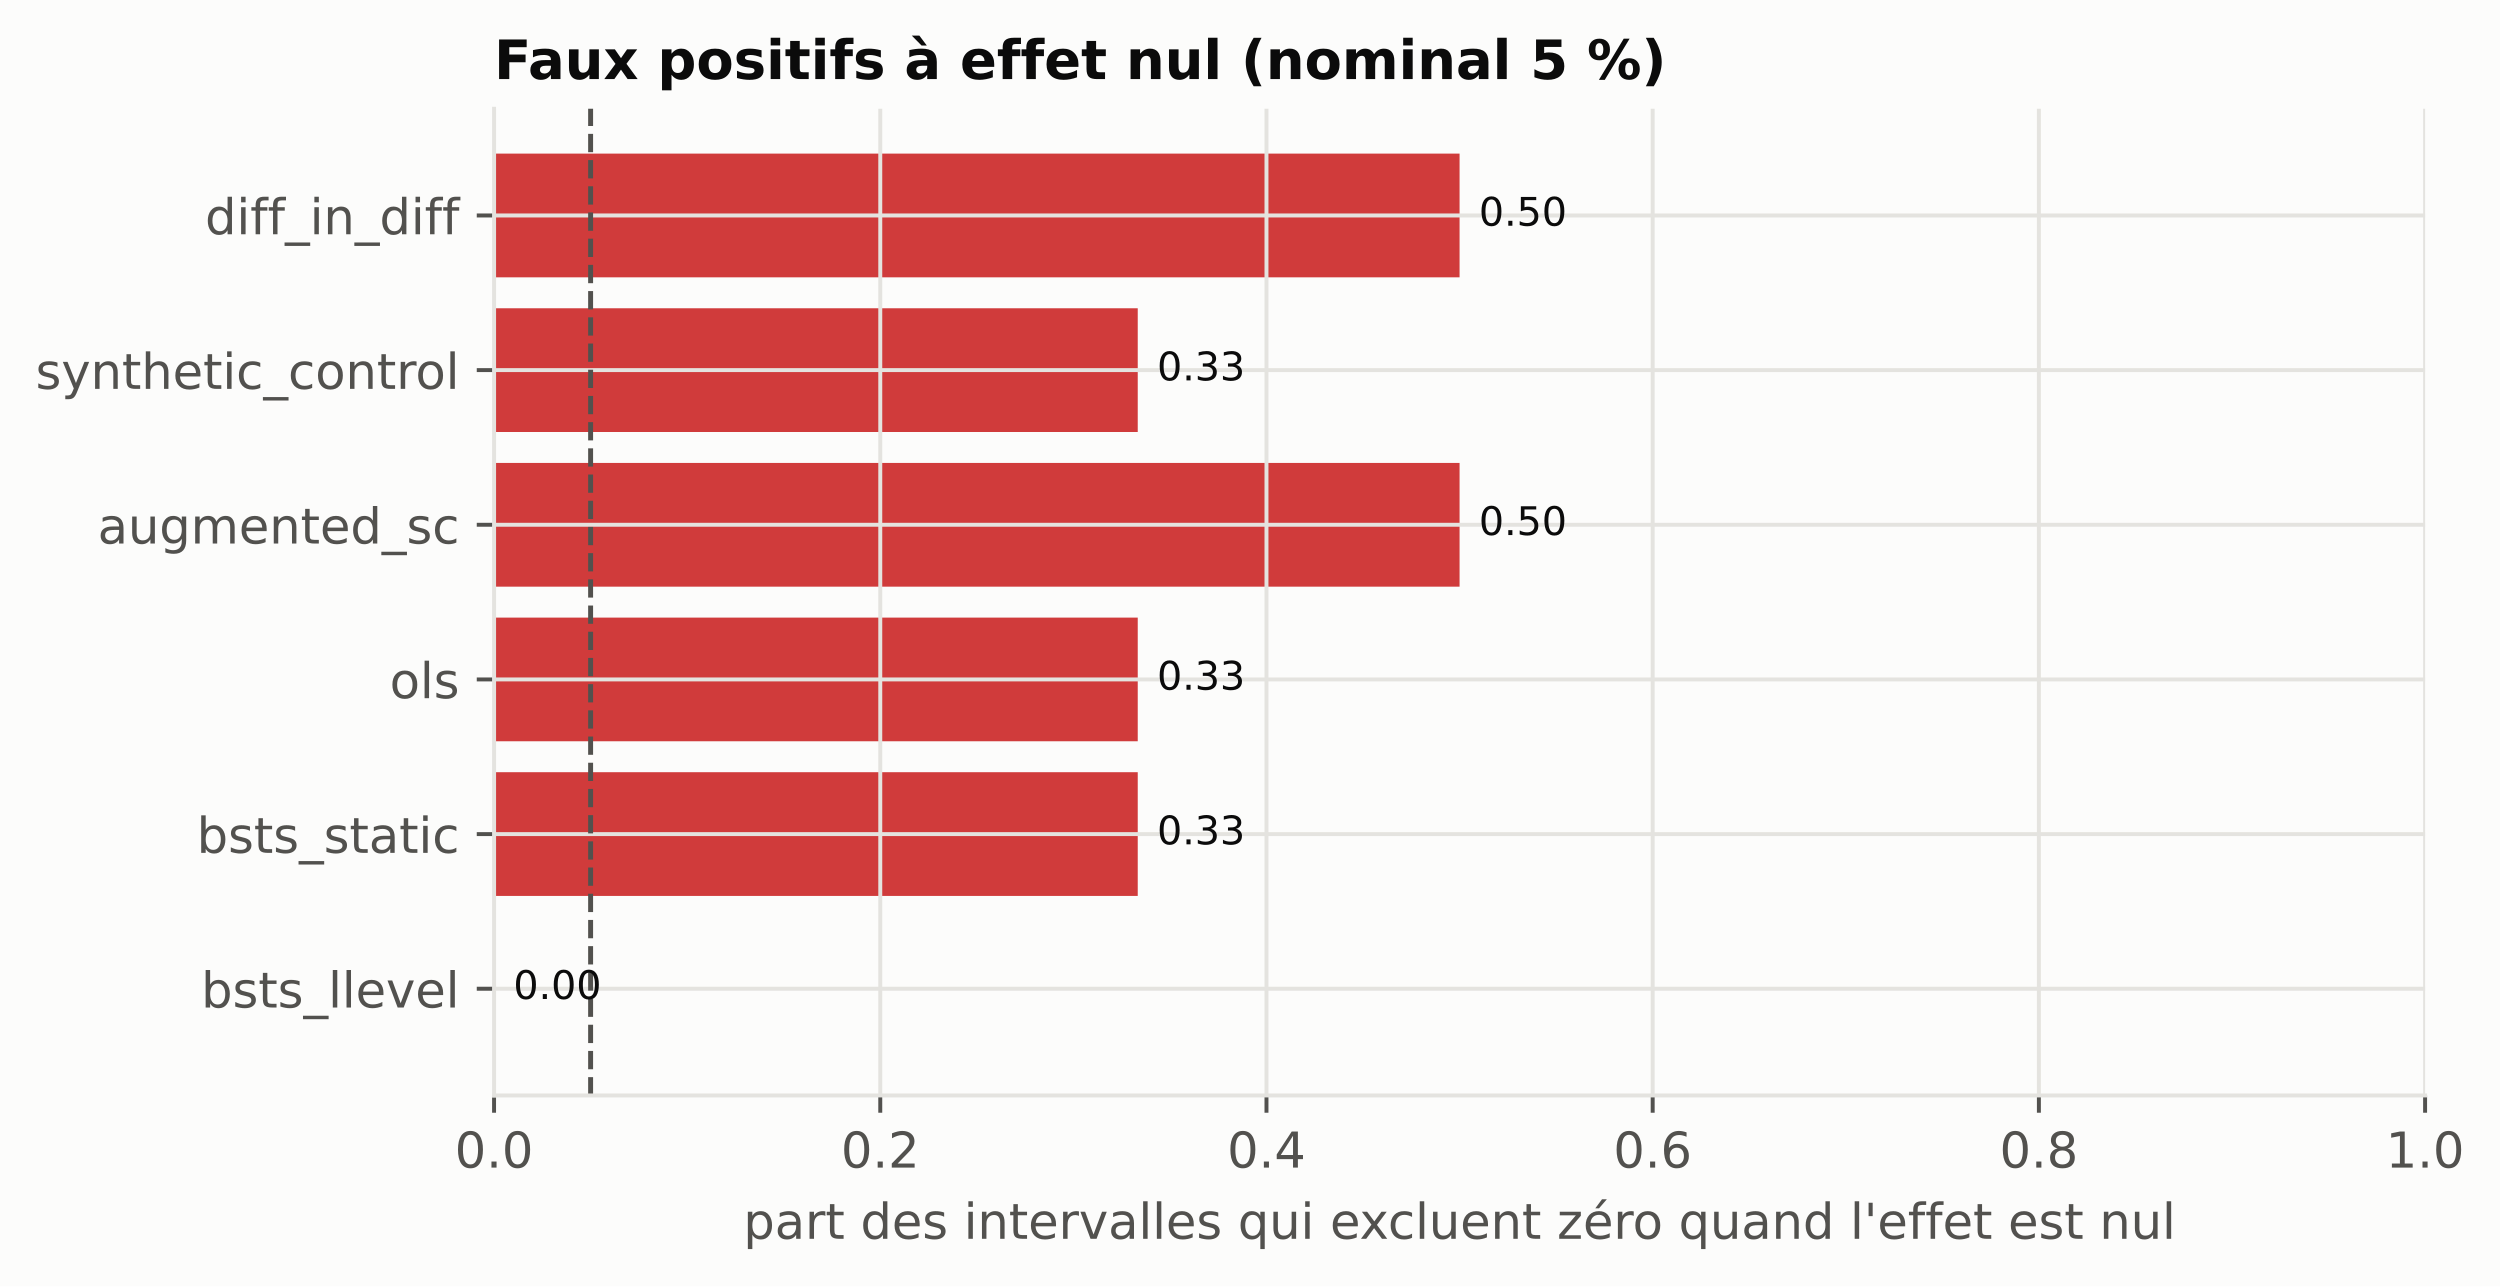
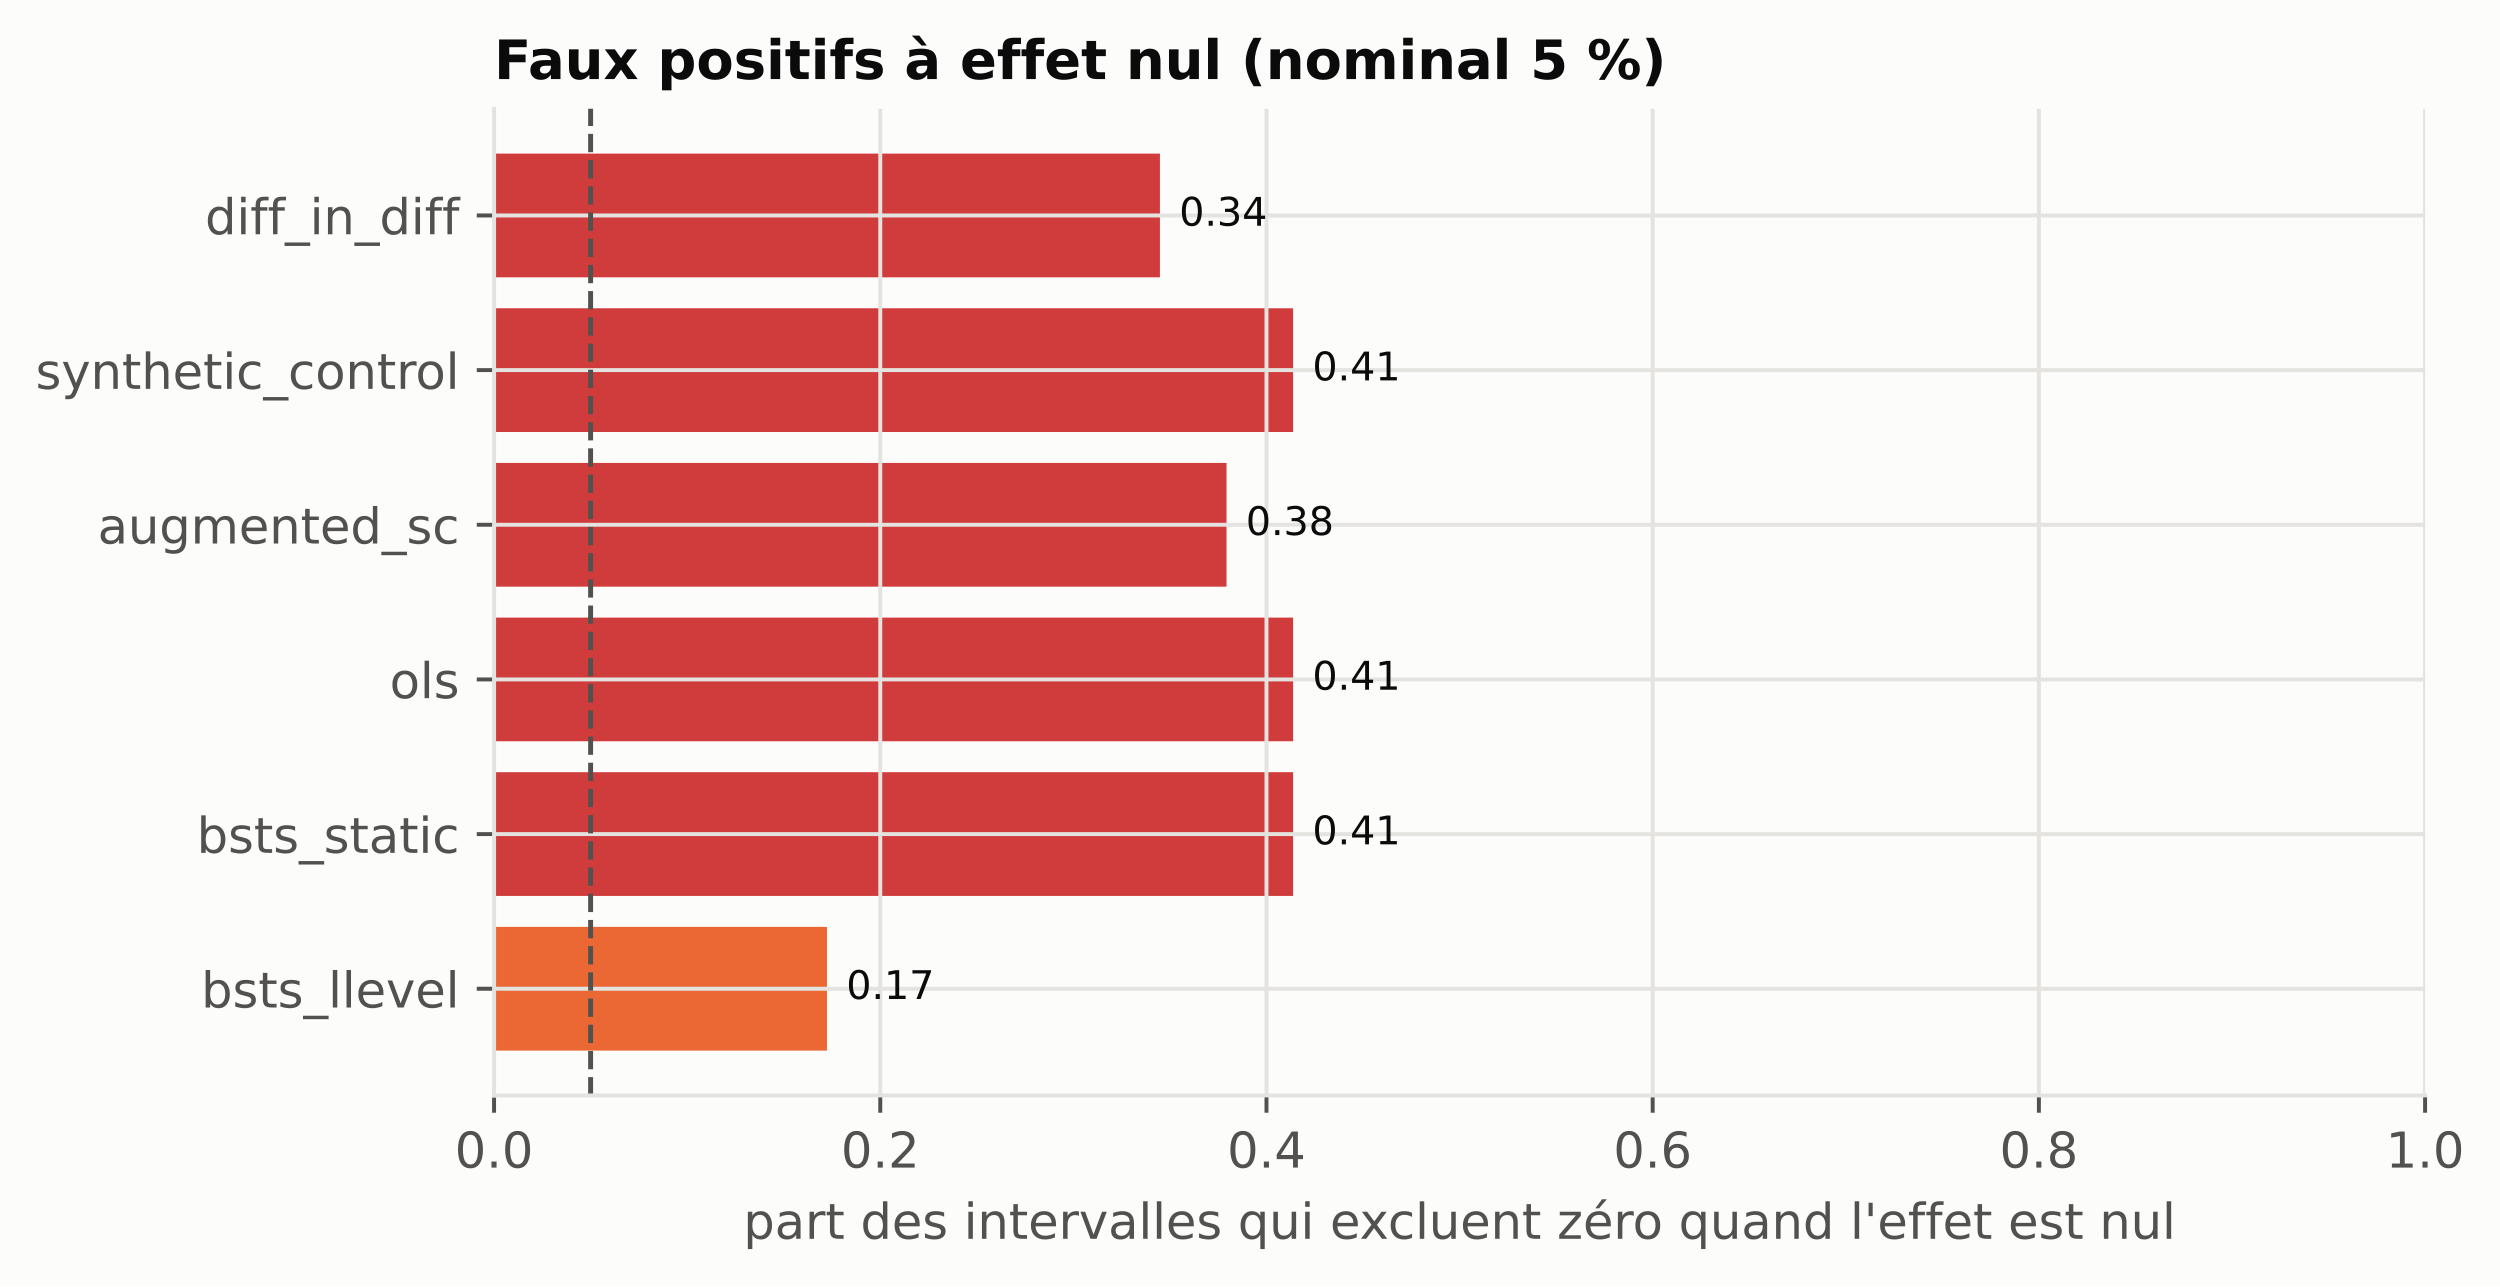
<svg xmlns="http://www.w3.org/2000/svg" xmlns:xlink="http://www.w3.org/1999/xlink" width="505.688pt" height="260.183pt" viewBox="0 0 505.688 260.183" version="1.1">
  <defs>
    <style type="text/css">*{stroke-linejoin: round; stroke-linecap: butt}</style>
  </defs>
  <g id="figure_1">
    <g id="patch_1">
      <path d="M 0 260.183  L 505.688 260.183  L 505.688 0  L 0 0  z " style="fill: #fcfcfb" />
    </g>
    <g id="axes_1">
      <g id="patch_2">
        <path d="M 99.936 221.582  L 490.536 221.582  L 490.536 21.998  L 99.936 21.998  z " style="fill: #fcfcfb" />
      </g>
      <g id="patch_3">
-         <path d="M 99.936 212.51  L 99.936 212.51  L 99.936 187.484  L 99.936 187.484  z " clip-path="url(#p81084ab285)" style="fill: #0ca30c" />
+         <path d="M 99.936 212.51  L 167.281 212.51  L 167.281 187.484  L 99.936 187.484  z " clip-path="url(#p0fed44ba51)" style="fill: #eb6834" />
      </g>
      <g id="patch_4">
-         <path d="M 99.936 181.228  L 230.136 181.228  L 230.136 156.201  L 99.936 156.201  z " clip-path="url(#p81084ab285)" style="fill: #d03b3b" />
+         <path d="M 99.936 181.228  L 261.564 181.228  L 261.564 156.201  L 99.936 156.201  z " clip-path="url(#p0fed44ba51)" style="fill: #d03b3b" />
      </g>
      <g id="patch_5">
-         <path d="M 99.936 149.945  L 230.136 149.945  L 230.136 124.919  L 99.936 124.919  z " clip-path="url(#p81084ab285)" style="fill: #d03b3b" />
+         <path d="M 99.936 149.945  L 261.564 149.945  L 261.564 124.919  L 99.936 124.919  z " clip-path="url(#p0fed44ba51)" style="fill: #d03b3b" />
      </g>
      <g id="patch_6">
-         <path d="M 99.936 118.662  L 295.236 118.662  L 295.236 93.636  L 99.936 93.636  z " clip-path="url(#p81084ab285)" style="fill: #d03b3b" />
+         <path d="M 99.936 118.662  L 248.095 118.662  L 248.095 93.636  L 99.936 93.636  z " clip-path="url(#p0fed44ba51)" style="fill: #d03b3b" />
      </g>
      <g id="patch_7">
-         <path d="M 99.936 87.379  L 230.136 87.379  L 230.136 62.353  L 99.936 62.353  z " clip-path="url(#p81084ab285)" style="fill: #d03b3b" />
+         <path d="M 99.936 87.379  L 261.564 87.379  L 261.564 62.353  L 99.936 62.353  z " clip-path="url(#p0fed44ba51)" style="fill: #d03b3b" />
      </g>
      <g id="patch_8">
-         <path d="M 99.936 56.096  L 295.236 56.096  L 295.236 31.07  L 99.936 31.07  z " clip-path="url(#p81084ab285)" style="fill: #d03b3b" />
+         <path d="M 99.936 56.096  L 234.626 56.096  L 234.626 31.07  L 99.936 31.07  z " clip-path="url(#p0fed44ba51)" style="fill: #d03b3b" />
      </g>
      <g id="matplotlib.axis_1">
        <g id="xtick_1">
          <g id="line2d_1">
-             <path d="M 99.936 221.582  L 99.936 21.998  " clip-path="url(#p81084ab285)" style="fill: none; stroke: #e4e3df; stroke-width: 0.8; stroke-linecap: square" />
+             <path d="M 99.936 221.582  L 99.936 21.998  " clip-path="url(#p0fed44ba51)" style="fill: none; stroke: #e4e3df; stroke-width: 0.8; stroke-linecap: square" />
          </g>
          <g id="line2d_2">
            <defs>
-               <path id="mc73cf4d19a" d="M 0 0  L 0 3.5  " style="stroke: #52514e; stroke-width: 0.8" />
+               <path id="m3e42d9c66d" d="M 0 0  L 0 3.5  " style="stroke: #52514e; stroke-width: 0.8" />
            </defs>
            <g>
-               <use xlink:href="#mc73cf4d19a" x="99.936" y="221.582" style="fill: #52514e; stroke: #52514e; stroke-width: 0.8" />
+               <use xlink:href="#m3e42d9c66d" x="99.936" y="221.582" style="fill: #52514e; stroke: #52514e; stroke-width: 0.8" />
            </g>
          </g>
          <g id="text_1">
            <text style="font-size: 10px; font-family: 'DejaVu Sans', 'Bitstream Vera Sans', 'Computer Modern Sans Serif', 'Lucida Grande', 'Verdana', 'Geneva', 'Lucid', 'Arial', 'Helvetica', 'Avant Garde', sans-serif; text-anchor: middle; fill: #52514e" x="99.936" y="236.18" transform="rotate(-0 99.93594 236.1799)">0.0</text>
          </g>
        </g>
        <g id="xtick_2">
          <g id="line2d_3">
-             <path d="M 178.056 221.582  L 178.056 21.998  " clip-path="url(#p81084ab285)" style="fill: none; stroke: #e4e3df; stroke-width: 0.8; stroke-linecap: square" />
+             <path d="M 178.056 221.582  L 178.056 21.998  " clip-path="url(#p0fed44ba51)" style="fill: none; stroke: #e4e3df; stroke-width: 0.8; stroke-linecap: square" />
          </g>
          <g id="line2d_4">
            <g>
-               <use xlink:href="#mc73cf4d19a" x="178.056" y="221.582" style="fill: #52514e; stroke: #52514e; stroke-width: 0.8" />
+               <use xlink:href="#m3e42d9c66d" x="178.056" y="221.582" style="fill: #52514e; stroke: #52514e; stroke-width: 0.8" />
            </g>
          </g>
          <g id="text_2">
            <text style="font-size: 10px; font-family: 'DejaVu Sans', 'Bitstream Vera Sans', 'Computer Modern Sans Serif', 'Lucida Grande', 'Verdana', 'Geneva', 'Lucid', 'Arial', 'Helvetica', 'Avant Garde', sans-serif; text-anchor: middle; fill: #52514e" x="178.056" y="236.18" transform="rotate(-0 178.0559 236.1799)">0.2</text>
          </g>
        </g>
        <g id="xtick_3">
          <g id="line2d_5">
-             <path d="M 256.176 221.582  L 256.176 21.998  " clip-path="url(#p81084ab285)" style="fill: none; stroke: #e4e3df; stroke-width: 0.8; stroke-linecap: square" />
+             <path d="M 256.176 221.582  L 256.176 21.998  " clip-path="url(#p0fed44ba51)" style="fill: none; stroke: #e4e3df; stroke-width: 0.8; stroke-linecap: square" />
          </g>
          <g id="line2d_6">
            <g>
-               <use xlink:href="#mc73cf4d19a" x="256.176" y="221.582" style="fill: #52514e; stroke: #52514e; stroke-width: 0.8" />
+               <use xlink:href="#m3e42d9c66d" x="256.176" y="221.582" style="fill: #52514e; stroke: #52514e; stroke-width: 0.8" />
            </g>
          </g>
          <g id="text_3">
            <text style="font-size: 10px; font-family: 'DejaVu Sans', 'Bitstream Vera Sans', 'Computer Modern Sans Serif', 'Lucida Grande', 'Verdana', 'Geneva', 'Lucid', 'Arial', 'Helvetica', 'Avant Garde', sans-serif; text-anchor: middle; fill: #52514e" x="256.176" y="236.18" transform="rotate(-0 256.1759 236.1799)">0.4</text>
          </g>
        </g>
        <g id="xtick_4">
          <g id="line2d_7">
-             <path d="M 334.296 221.582  L 334.296 21.998  " clip-path="url(#p81084ab285)" style="fill: none; stroke: #e4e3df; stroke-width: 0.8; stroke-linecap: square" />
+             <path d="M 334.296 221.582  L 334.296 21.998  " clip-path="url(#p0fed44ba51)" style="fill: none; stroke: #e4e3df; stroke-width: 0.8; stroke-linecap: square" />
          </g>
          <g id="line2d_8">
            <g>
-               <use xlink:href="#mc73cf4d19a" x="334.296" y="221.582" style="fill: #52514e; stroke: #52514e; stroke-width: 0.8" />
+               <use xlink:href="#m3e42d9c66d" x="334.296" y="221.582" style="fill: #52514e; stroke: #52514e; stroke-width: 0.8" />
            </g>
          </g>
          <g id="text_4">
            <text style="font-size: 10px; font-family: 'DejaVu Sans', 'Bitstream Vera Sans', 'Computer Modern Sans Serif', 'Lucida Grande', 'Verdana', 'Geneva', 'Lucid', 'Arial', 'Helvetica', 'Avant Garde', sans-serif; text-anchor: middle; fill: #52514e" x="334.296" y="236.18" transform="rotate(-0 334.2959 236.1799)">0.6</text>
          </g>
        </g>
        <g id="xtick_5">
          <g id="line2d_9">
-             <path d="M 412.416 221.582  L 412.416 21.998  " clip-path="url(#p81084ab285)" style="fill: none; stroke: #e4e3df; stroke-width: 0.8; stroke-linecap: square" />
+             <path d="M 412.416 221.582  L 412.416 21.998  " clip-path="url(#p0fed44ba51)" style="fill: none; stroke: #e4e3df; stroke-width: 0.8; stroke-linecap: square" />
          </g>
          <g id="line2d_10">
            <g>
-               <use xlink:href="#mc73cf4d19a" x="412.416" y="221.582" style="fill: #52514e; stroke: #52514e; stroke-width: 0.8" />
+               <use xlink:href="#m3e42d9c66d" x="412.416" y="221.582" style="fill: #52514e; stroke: #52514e; stroke-width: 0.8" />
            </g>
          </g>
          <g id="text_5">
            <text style="font-size: 10px; font-family: 'DejaVu Sans', 'Bitstream Vera Sans', 'Computer Modern Sans Serif', 'Lucida Grande', 'Verdana', 'Geneva', 'Lucid', 'Arial', 'Helvetica', 'Avant Garde', sans-serif; text-anchor: middle; fill: #52514e" x="412.416" y="236.18" transform="rotate(-0 412.4159 236.1799)">0.8</text>
          </g>
        </g>
        <g id="xtick_6">
          <g id="line2d_11">
-             <path d="M 490.536 221.582  L 490.536 21.998  " clip-path="url(#p81084ab285)" style="fill: none; stroke: #e4e3df; stroke-width: 0.8; stroke-linecap: square" />
+             <path d="M 490.536 221.582  L 490.536 21.998  " clip-path="url(#p0fed44ba51)" style="fill: none; stroke: #e4e3df; stroke-width: 0.8; stroke-linecap: square" />
          </g>
          <g id="line2d_12">
            <g>
-               <use xlink:href="#mc73cf4d19a" x="490.536" y="221.582" style="fill: #52514e; stroke: #52514e; stroke-width: 0.8" />
+               <use xlink:href="#m3e42d9c66d" x="490.536" y="221.582" style="fill: #52514e; stroke: #52514e; stroke-width: 0.8" />
            </g>
          </g>
          <g id="text_6">
            <text style="font-size: 10px; font-family: 'DejaVu Sans', 'Bitstream Vera Sans', 'Computer Modern Sans Serif', 'Lucida Grande', 'Verdana', 'Geneva', 'Lucid', 'Arial', 'Helvetica', 'Avant Garde', sans-serif; text-anchor: middle; fill: #52514e" x="490.536" y="236.18" transform="rotate(-0 490.5359 236.1799)">1.0</text>
          </g>
        </g>
        <g id="text_7">
          <text style="font-size: 10px; font-family: 'DejaVu Sans', 'Bitstream Vera Sans', 'Computer Modern Sans Serif', 'Lucida Grande', 'Verdana', 'Geneva', 'Lucid', 'Arial', 'Helvetica', 'Avant Garde', sans-serif; text-anchor: middle; fill: #52514e" x="295.236" y="250.581" transform="rotate(-0 295.2359 250.5807)">part des intervalles qui excluent zéro quand l'effet est nul</text>
        </g>
      </g>
      <g id="matplotlib.axis_2">
        <g id="ytick_1">
          <g id="line2d_13">
-             <path d="M 99.936 199.997  L 490.536 199.997  " clip-path="url(#p81084ab285)" style="fill: none; stroke: #e4e3df; stroke-width: 0.8; stroke-linecap: square" />
+             <path d="M 99.936 199.997  L 490.536 199.997  " clip-path="url(#p0fed44ba51)" style="fill: none; stroke: #e4e3df; stroke-width: 0.8; stroke-linecap: square" />
          </g>
          <g id="line2d_14">
            <defs>
-               <path id="ma77fcfa4d3" d="M 0 0  L -3.5 0  " style="stroke: #52514e; stroke-width: 0.8" />
+               <path id="m9f19fddd14" d="M 0 0  L -3.5 0  " style="stroke: #52514e; stroke-width: 0.8" />
            </defs>
            <g>
-               <use xlink:href="#ma77fcfa4d3" x="99.936" y="199.997" style="fill: #52514e; stroke: #52514e; stroke-width: 0.8" />
+               <use xlink:href="#m9f19fddd14" x="99.936" y="199.997" style="fill: #52514e; stroke: #52514e; stroke-width: 0.8" />
            </g>
          </g>
          <g id="text_8">
            <text style="font-size: 10px; font-family: 'DejaVu Sans', 'Bitstream Vera Sans', 'Computer Modern Sans Serif', 'Lucida Grande', 'Verdana', 'Geneva', 'Lucid', 'Arial', 'Helvetica', 'Avant Garde', sans-serif; text-anchor: end; fill: #52514e" x="92.936" y="203.796" transform="rotate(-0 92.93594 203.7964)">bsts_llevel</text>
          </g>
        </g>
        <g id="ytick_2">
          <g id="line2d_15">
-             <path d="M 99.936 168.714  L 490.536 168.714  " clip-path="url(#p81084ab285)" style="fill: none; stroke: #e4e3df; stroke-width: 0.8; stroke-linecap: square" />
+             <path d="M 99.936 168.714  L 490.536 168.714  " clip-path="url(#p0fed44ba51)" style="fill: none; stroke: #e4e3df; stroke-width: 0.8; stroke-linecap: square" />
          </g>
          <g id="line2d_16">
            <g>
-               <use xlink:href="#ma77fcfa4d3" x="99.936" y="168.714" style="fill: #52514e; stroke: #52514e; stroke-width: 0.8" />
+               <use xlink:href="#m9f19fddd14" x="99.936" y="168.714" style="fill: #52514e; stroke: #52514e; stroke-width: 0.8" />
            </g>
          </g>
          <g id="text_9">
            <text style="font-size: 10px; font-family: 'DejaVu Sans', 'Bitstream Vera Sans', 'Computer Modern Sans Serif', 'Lucida Grande', 'Verdana', 'Geneva', 'Lucid', 'Arial', 'Helvetica', 'Avant Garde', sans-serif; text-anchor: end; fill: #52514e" x="92.936" y="172.514" transform="rotate(-0 92.93594 172.5136)">bsts_static</text>
          </g>
        </g>
        <g id="ytick_3">
          <g id="line2d_17">
-             <path d="M 99.936 137.432  L 490.536 137.432  " clip-path="url(#p81084ab285)" style="fill: none; stroke: #e4e3df; stroke-width: 0.8; stroke-linecap: square" />
+             <path d="M 99.936 137.432  L 490.536 137.432  " clip-path="url(#p0fed44ba51)" style="fill: none; stroke: #e4e3df; stroke-width: 0.8; stroke-linecap: square" />
          </g>
          <g id="line2d_18">
            <g>
-               <use xlink:href="#ma77fcfa4d3" x="99.936" y="137.432" style="fill: #52514e; stroke: #52514e; stroke-width: 0.8" />
+               <use xlink:href="#m9f19fddd14" x="99.936" y="137.432" style="fill: #52514e; stroke: #52514e; stroke-width: 0.8" />
            </g>
          </g>
          <g id="text_10">
            <text style="font-size: 10px; font-family: 'DejaVu Sans', 'Bitstream Vera Sans', 'Computer Modern Sans Serif', 'Lucida Grande', 'Verdana', 'Geneva', 'Lucid', 'Arial', 'Helvetica', 'Avant Garde', sans-serif; text-anchor: end; fill: #52514e" x="92.936" y="141.231" transform="rotate(-0 92.93594 141.2309)">ols</text>
          </g>
        </g>
        <g id="ytick_4">
          <g id="line2d_19">
-             <path d="M 99.936 106.149  L 490.536 106.149  " clip-path="url(#p81084ab285)" style="fill: none; stroke: #e4e3df; stroke-width: 0.8; stroke-linecap: square" />
+             <path d="M 99.936 106.149  L 490.536 106.149  " clip-path="url(#p0fed44ba51)" style="fill: none; stroke: #e4e3df; stroke-width: 0.8; stroke-linecap: square" />
          </g>
          <g id="line2d_20">
            <g>
-               <use xlink:href="#ma77fcfa4d3" x="99.936" y="106.149" style="fill: #52514e; stroke: #52514e; stroke-width: 0.8" />
+               <use xlink:href="#m9f19fddd14" x="99.936" y="106.149" style="fill: #52514e; stroke: #52514e; stroke-width: 0.8" />
            </g>
          </g>
          <g id="text_11">
            <text style="font-size: 10px; font-family: 'DejaVu Sans', 'Bitstream Vera Sans', 'Computer Modern Sans Serif', 'Lucida Grande', 'Verdana', 'Geneva', 'Lucid', 'Arial', 'Helvetica', 'Avant Garde', sans-serif; text-anchor: end; fill: #52514e" x="92.936" y="109.948" transform="rotate(-0 92.93594 109.9481)">augmented_sc</text>
          </g>
        </g>
        <g id="ytick_5">
          <g id="line2d_21">
-             <path d="M 99.936 74.866  L 490.536 74.866  " clip-path="url(#p81084ab285)" style="fill: none; stroke: #e4e3df; stroke-width: 0.8; stroke-linecap: square" />
+             <path d="M 99.936 74.866  L 490.536 74.866  " clip-path="url(#p0fed44ba51)" style="fill: none; stroke: #e4e3df; stroke-width: 0.8; stroke-linecap: square" />
          </g>
          <g id="line2d_22">
            <g>
-               <use xlink:href="#ma77fcfa4d3" x="99.936" y="74.866" style="fill: #52514e; stroke: #52514e; stroke-width: 0.8" />
+               <use xlink:href="#m9f19fddd14" x="99.936" y="74.866" style="fill: #52514e; stroke: #52514e; stroke-width: 0.8" />
            </g>
          </g>
          <g id="text_12">
            <text style="font-size: 10px; font-family: 'DejaVu Sans', 'Bitstream Vera Sans', 'Computer Modern Sans Serif', 'Lucida Grande', 'Verdana', 'Geneva', 'Lucid', 'Arial', 'Helvetica', 'Avant Garde', sans-serif; text-anchor: end; fill: #52514e" x="92.936" y="78.665" transform="rotate(-0 92.93594 78.66536)">synthetic_control</text>
          </g>
        </g>
        <g id="ytick_6">
          <g id="line2d_23">
-             <path d="M 99.936 43.583  L 490.536 43.583  " clip-path="url(#p81084ab285)" style="fill: none; stroke: #e4e3df; stroke-width: 0.8; stroke-linecap: square" />
+             <path d="M 99.936 43.583  L 490.536 43.583  " clip-path="url(#p0fed44ba51)" style="fill: none; stroke: #e4e3df; stroke-width: 0.8; stroke-linecap: square" />
          </g>
          <g id="line2d_24">
            <g>
-               <use xlink:href="#ma77fcfa4d3" x="99.936" y="43.583" style="fill: #52514e; stroke: #52514e; stroke-width: 0.8" />
+               <use xlink:href="#m9f19fddd14" x="99.936" y="43.583" style="fill: #52514e; stroke: #52514e; stroke-width: 0.8" />
            </g>
          </g>
          <g id="text_13">
            <text style="font-size: 10px; font-family: 'DejaVu Sans', 'Bitstream Vera Sans', 'Computer Modern Sans Serif', 'Lucida Grande', 'Verdana', 'Geneva', 'Lucid', 'Arial', 'Helvetica', 'Avant Garde', sans-serif; text-anchor: end; fill: #52514e" x="92.936" y="47.383" transform="rotate(-0 92.93594 47.3826)">diff_in_diff</text>
          </g>
        </g>
      </g>
      <g id="line2d_25">
-         <path d="M 119.466 221.582  L 119.466 21.998  " clip-path="url(#p81084ab285)" style="fill: none; stroke-dasharray: 3.7,1.6; stroke-dashoffset: 0; stroke: #52514e" />
+         <path d="M 119.466 221.582  L 119.466 21.998  " clip-path="url(#p0fed44ba51)" style="fill: none; stroke-dasharray: 3.7,1.6; stroke-dashoffset: 0; stroke: #52514e" />
      </g>
      <g id="patch_9">
        <path d="M 99.936 221.582  L 99.936 21.998  " style="fill: none; stroke: #e4e3df; stroke-width: 0.8; stroke-linejoin: miter; stroke-linecap: square" />
      </g>
      <g id="patch_10">
        <path d="M 99.936 221.582  L 490.536 221.582  " style="fill: none; stroke: #e4e3df; stroke-width: 0.8; stroke-linejoin: miter; stroke-linecap: square" />
      </g>
      <g id="text_14">
-         <text style="font-size: 8px; font-family: 'DejaVu Sans', 'Bitstream Vera Sans', 'Computer Modern Sans Serif', 'Lucida Grande', 'Verdana', 'Geneva', 'Lucid', 'Arial', 'Helvetica', 'Avant Garde', sans-serif; text-anchor: start; fill: #0b0b0b" x="103.842" y="202.075" transform="rotate(-0 103.8419 202.0753)">0.00</text>
+         <text style="font-size: 8px; font-family: 'DejaVu Sans', 'Bitstream Vera Sans', 'Computer Modern Sans Serif', 'Lucida Grande', 'Verdana', 'Geneva', 'Lucid', 'Arial', 'Helvetica', 'Avant Garde', sans-serif; text-anchor: start; fill: #0b0b0b" x="171.187" y="202.075" transform="rotate(-0 171.1868 202.0753)">0.17</text>
      </g>
      <g id="text_15">
-         <text style="font-size: 8px; font-family: 'DejaVu Sans', 'Bitstream Vera Sans', 'Computer Modern Sans Serif', 'Lucida Grande', 'Verdana', 'Geneva', 'Lucid', 'Arial', 'Helvetica', 'Avant Garde', sans-serif; text-anchor: start; fill: #0b0b0b" x="234.042" y="170.793" transform="rotate(-0 234.0419 170.7925)">0.33</text>
+         <text style="font-size: 8px; font-family: 'DejaVu Sans', 'Bitstream Vera Sans', 'Computer Modern Sans Serif', 'Lucida Grande', 'Verdana', 'Geneva', 'Lucid', 'Arial', 'Helvetica', 'Avant Garde', sans-serif; text-anchor: start; fill: #0b0b0b" x="265.47" y="170.793" transform="rotate(-0 265.4695 170.7925)">0.41</text>
      </g>
      <g id="text_16">
-         <text style="font-size: 8px; font-family: 'DejaVu Sans', 'Bitstream Vera Sans', 'Computer Modern Sans Serif', 'Lucida Grande', 'Verdana', 'Geneva', 'Lucid', 'Arial', 'Helvetica', 'Avant Garde', sans-serif; text-anchor: start; fill: #0b0b0b" x="234.042" y="139.51" transform="rotate(-0 234.0419 139.5098)">0.33</text>
+         <text style="font-size: 8px; font-family: 'DejaVu Sans', 'Bitstream Vera Sans', 'Computer Modern Sans Serif', 'Lucida Grande', 'Verdana', 'Geneva', 'Lucid', 'Arial', 'Helvetica', 'Avant Garde', sans-serif; text-anchor: start; fill: #0b0b0b" x="265.47" y="139.51" transform="rotate(-0 265.4695 139.5098)">0.41</text>
      </g>
      <g id="text_17">
-         <text style="font-size: 8px; font-family: 'DejaVu Sans', 'Bitstream Vera Sans', 'Computer Modern Sans Serif', 'Lucida Grande', 'Verdana', 'Geneva', 'Lucid', 'Arial', 'Helvetica', 'Avant Garde', sans-serif; text-anchor: start; fill: #0b0b0b" x="299.142" y="108.227" transform="rotate(-0 299.1419 108.227)">0.50</text>
+         <text style="font-size: 8px; font-family: 'DejaVu Sans', 'Bitstream Vera Sans', 'Computer Modern Sans Serif', 'Lucida Grande', 'Verdana', 'Geneva', 'Lucid', 'Arial', 'Helvetica', 'Avant Garde', sans-serif; text-anchor: start; fill: #0b0b0b" x="252.001" y="108.227" transform="rotate(-0 252.0006 108.227)">0.38</text>
      </g>
      <g id="text_18">
-         <text style="font-size: 8px; font-family: 'DejaVu Sans', 'Bitstream Vera Sans', 'Computer Modern Sans Serif', 'Lucida Grande', 'Verdana', 'Geneva', 'Lucid', 'Arial', 'Helvetica', 'Avant Garde', sans-serif; text-anchor: start; fill: #0b0b0b" x="234.042" y="76.944" transform="rotate(-0 234.0419 76.94427)">0.33</text>
+         <text style="font-size: 8px; font-family: 'DejaVu Sans', 'Bitstream Vera Sans', 'Computer Modern Sans Serif', 'Lucida Grande', 'Verdana', 'Geneva', 'Lucid', 'Arial', 'Helvetica', 'Avant Garde', sans-serif; text-anchor: start; fill: #0b0b0b" x="265.47" y="76.944" transform="rotate(-0 265.4695 76.94427)">0.41</text>
      </g>
      <g id="text_19">
-         <text style="font-size: 8px; font-family: 'DejaVu Sans', 'Bitstream Vera Sans', 'Computer Modern Sans Serif', 'Lucida Grande', 'Verdana', 'Geneva', 'Lucid', 'Arial', 'Helvetica', 'Avant Garde', sans-serif; text-anchor: start; fill: #0b0b0b" x="299.142" y="45.662" transform="rotate(-0 299.1419 45.66151)">0.50</text>
+         <text style="font-size: 8px; font-family: 'DejaVu Sans', 'Bitstream Vera Sans', 'Computer Modern Sans Serif', 'Lucida Grande', 'Verdana', 'Geneva', 'Lucid', 'Arial', 'Helvetica', 'Avant Garde', sans-serif; text-anchor: start; fill: #0b0b0b" x="238.532" y="45.662" transform="rotate(-0 238.5316 45.66151)">0.34</text>
      </g>
      <g id="text_20">
        <text style="font-weight: 700; font-size: 11px; font-family: 'DejaVu Sans', 'Bitstream Vera Sans', 'Computer Modern Sans Serif', 'Lucida Grande', 'Verdana', 'Geneva', 'Lucid', 'Arial', 'Helvetica', 'Avant Garde', sans-serif; text-anchor: start; fill: #0b0b0b" x="99.936" y="15.998" transform="rotate(-0 99.93594 15.99828)">Faux positifs à effet nul (nominal 5 %)</text>
      </g>
    </g>
  </g>
  <defs>
-     <clipPath id="p81084ab285">
+     <clipPath id="p0fed44ba51">
      <rect x="99.936" y="21.998" width="390.6" height="199.584" />
    </clipPath>
  </defs>
</svg>
